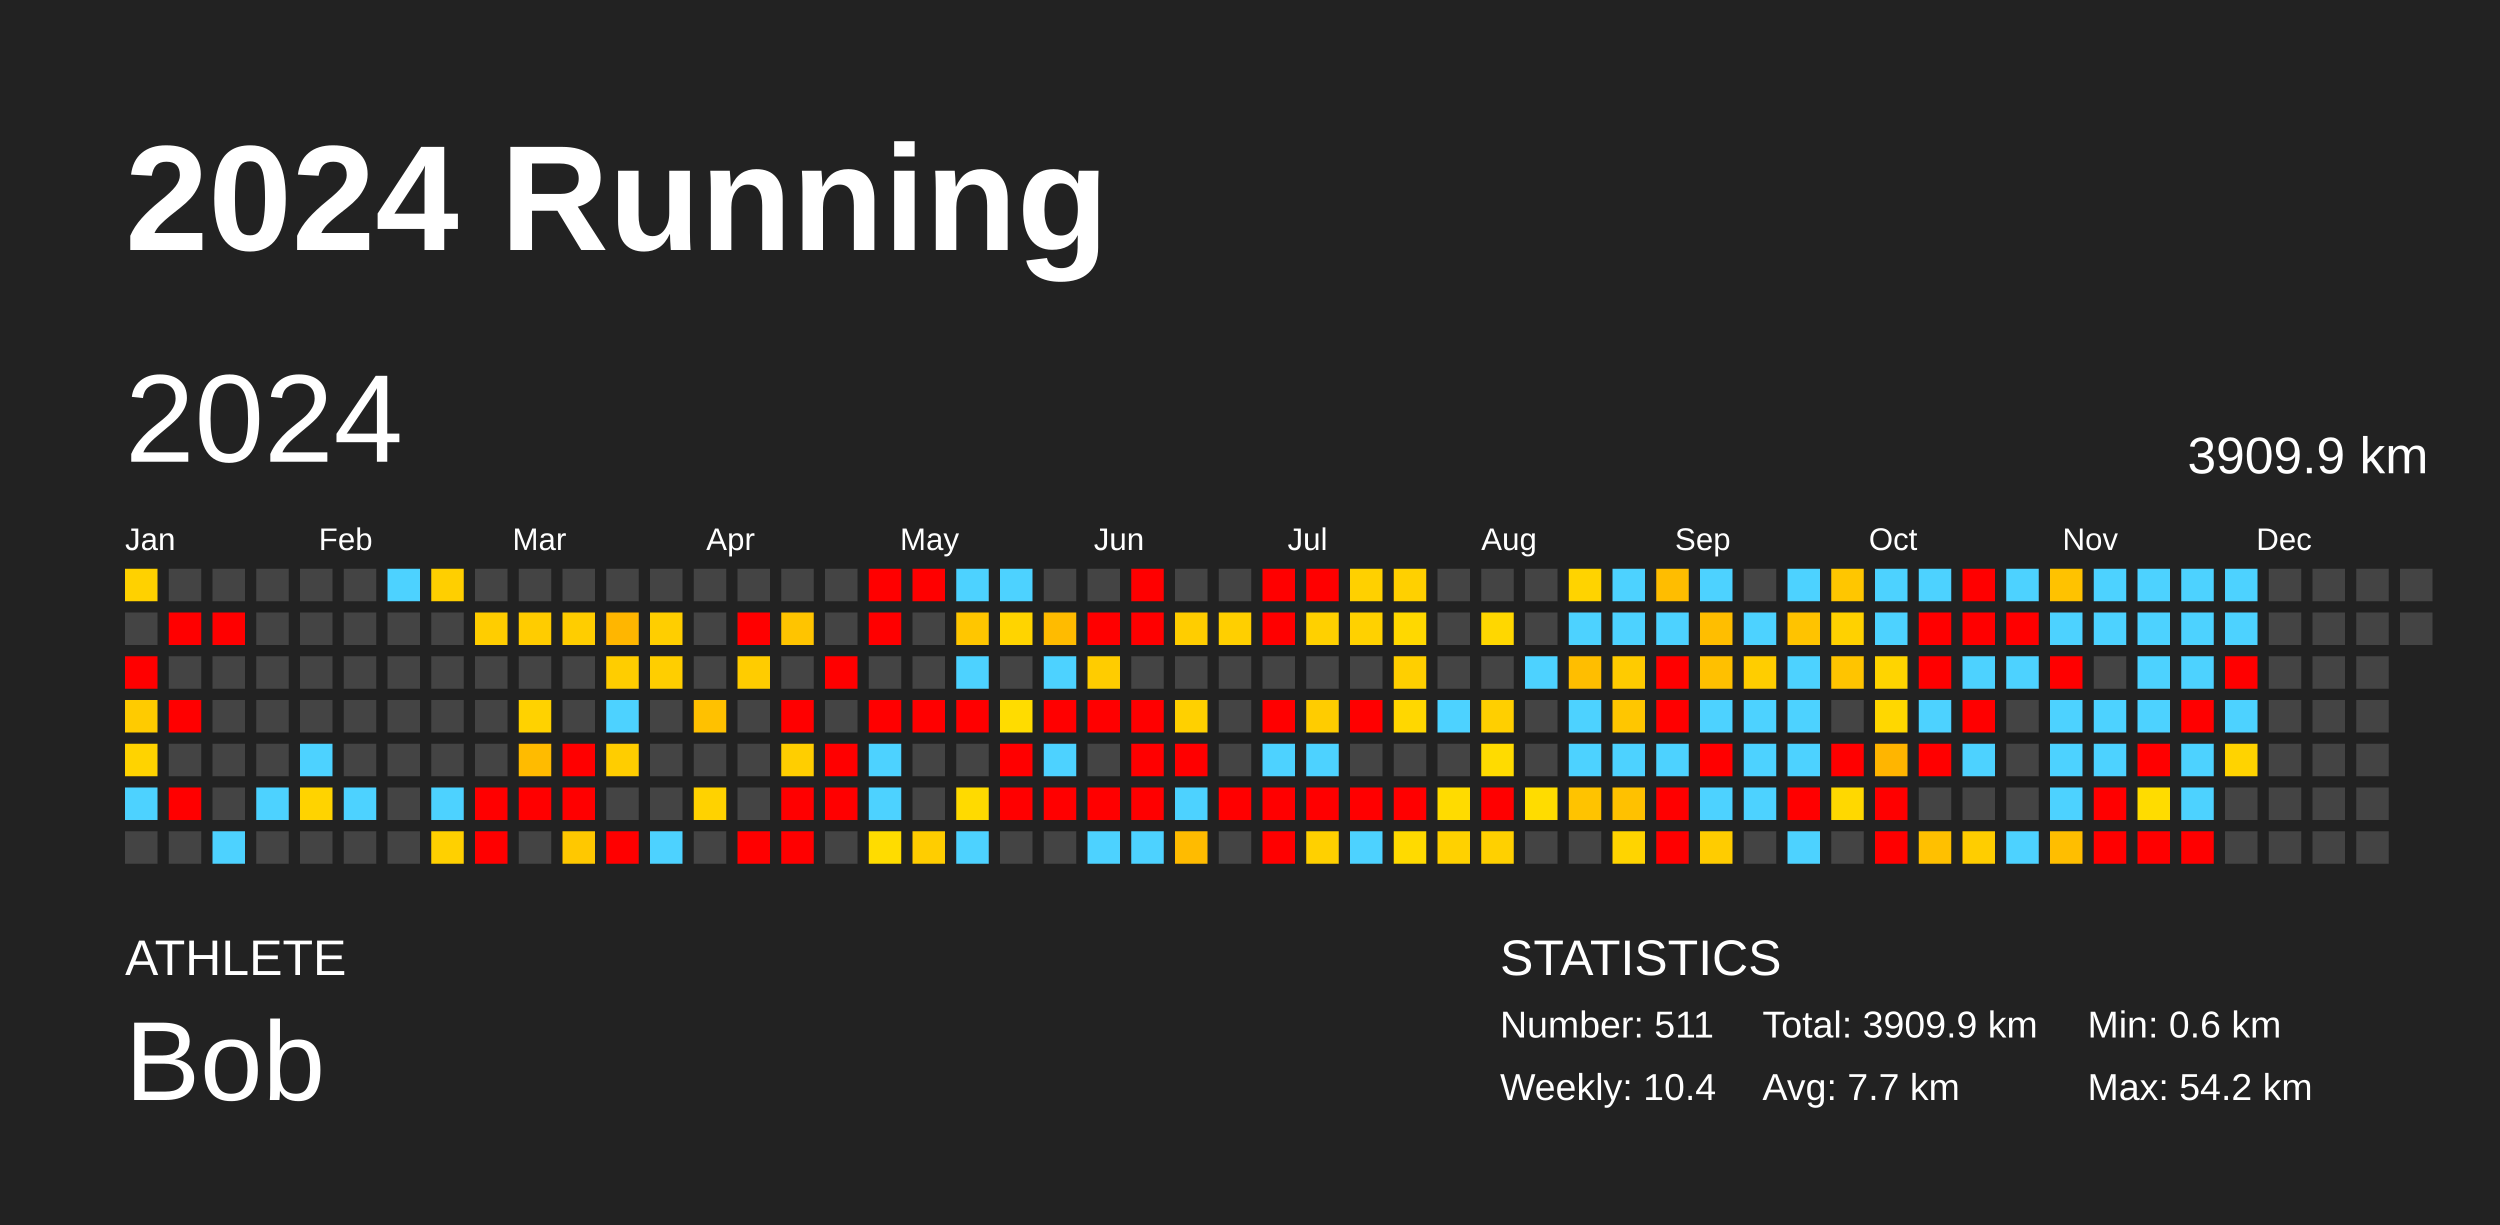
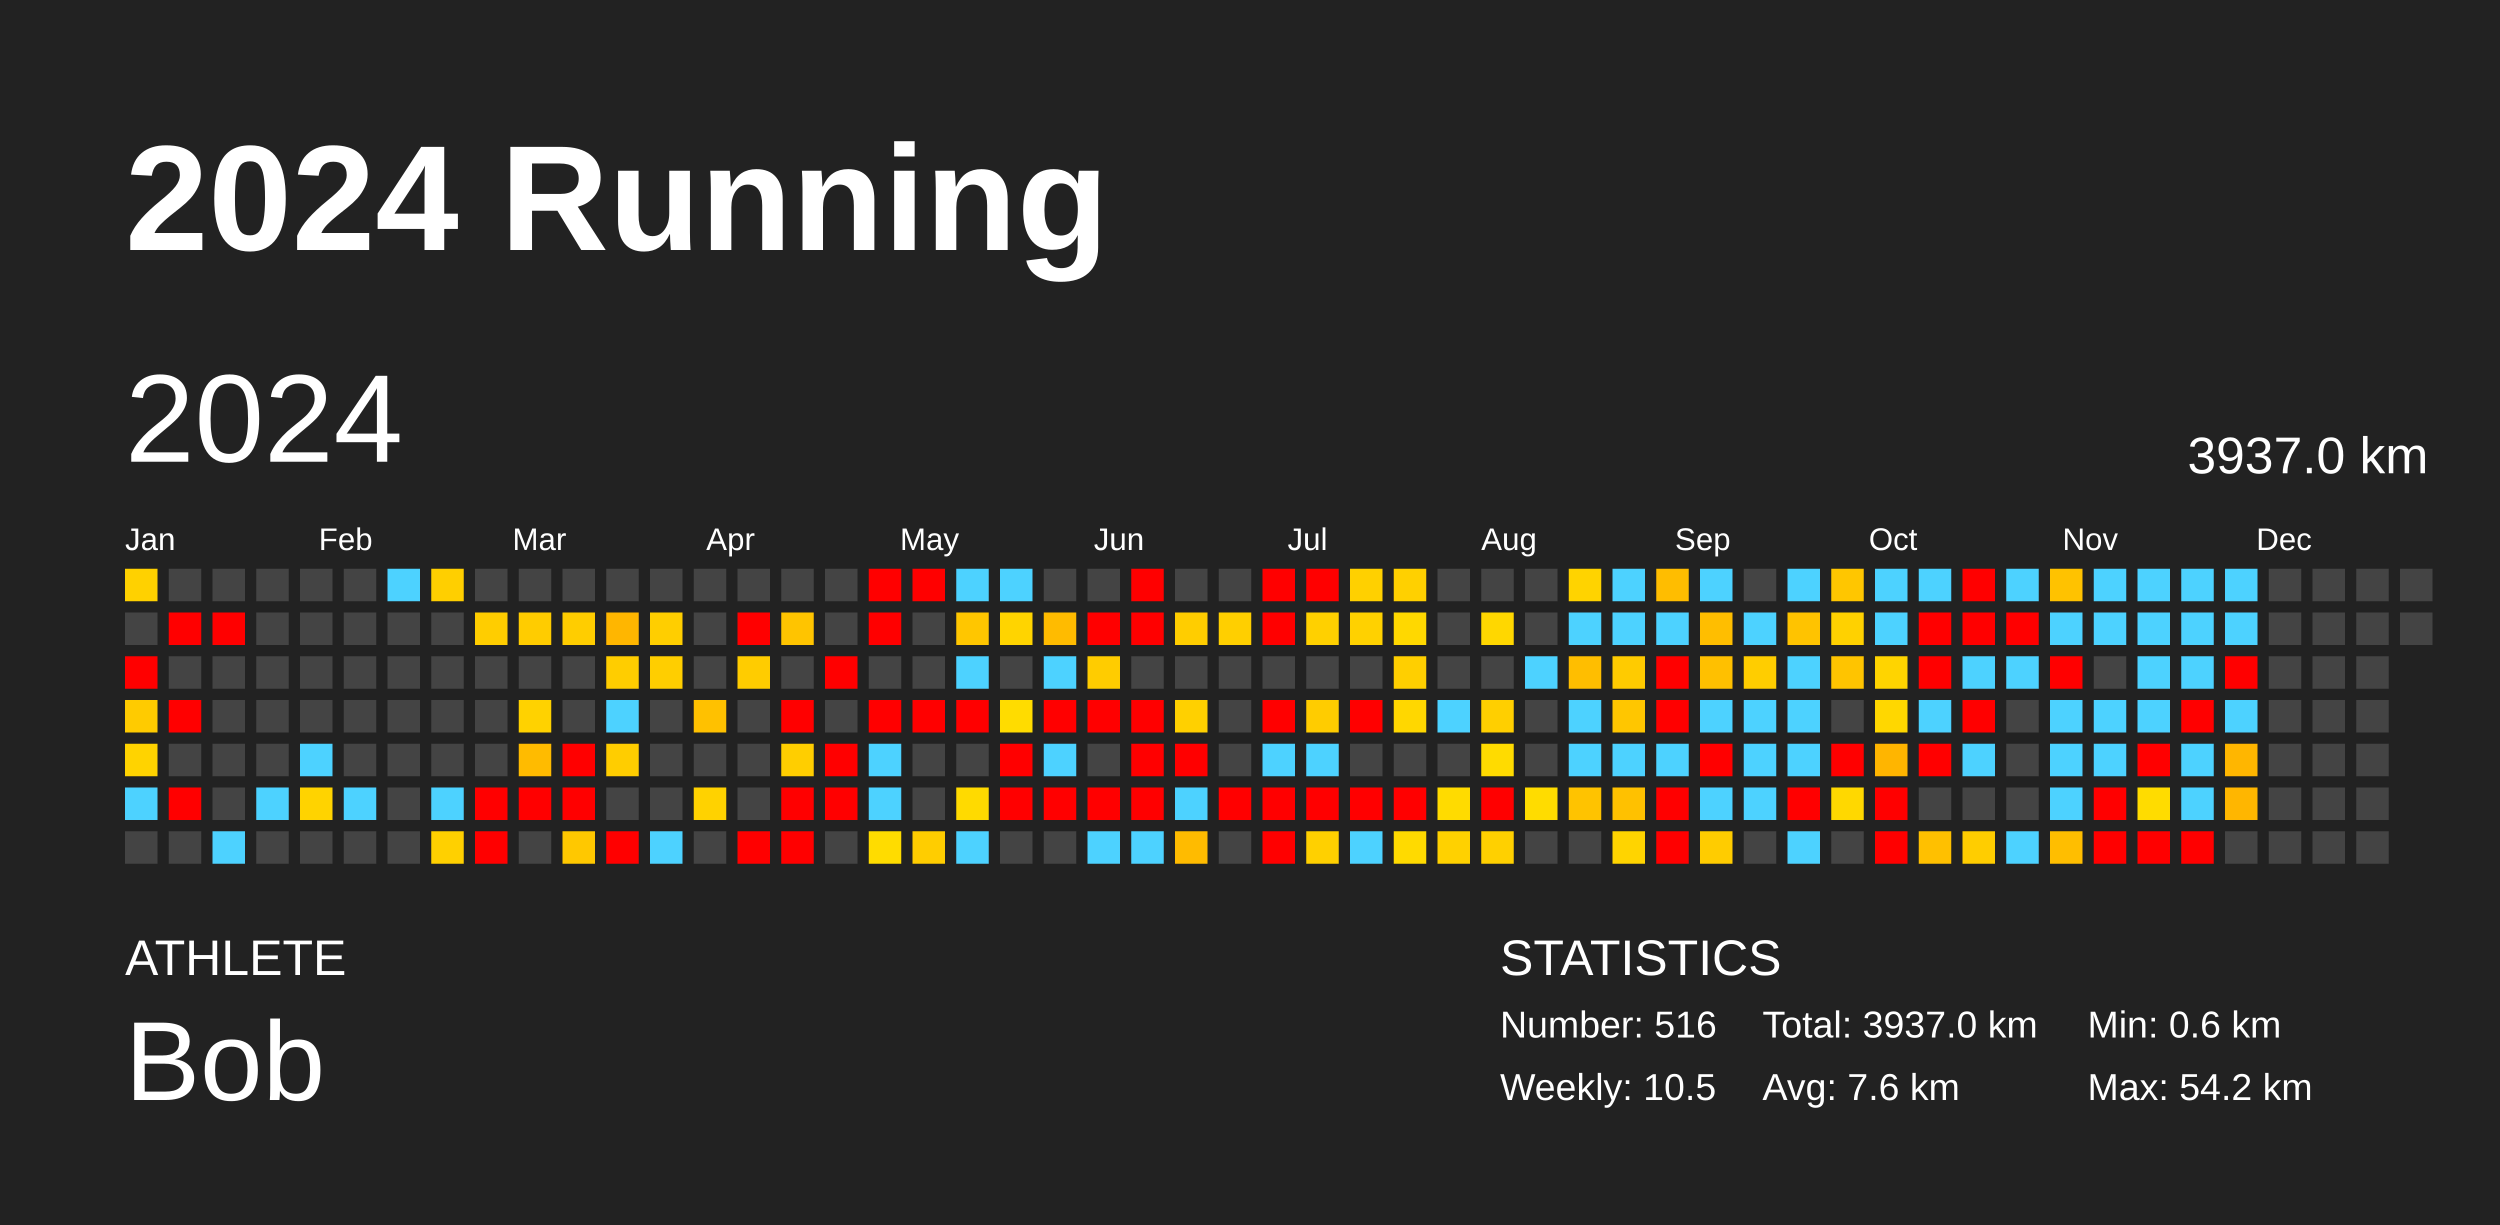
<svg xmlns="http://www.w3.org/2000/svg" baseProfile="full" height="98mm" version="1.1" viewBox="0,0,200,98" width="200mm">
  <defs />
  <rect fill="#222222" height="98" width="200" x="0" y="0" />
  <text fill="#FFFFFF" style="font-size:12px; font-family:Arial; font-weight:bold;" x="10" y="20">2024 Running</text>
  <text fill="#FFFFFF" style="font-size:4px; font-family:Arial" x="10" y="78">ATHLETE</text>
  <text fill="#FFFFFF" style="font-size:9px; font-family:Arial" x="10" y="88">Bob</text>
  <text fill="#FFFFFF" style="font-size:4px; font-family:Arial" x="120" y="78">STATISTICS</text>
-   <text fill="#FFFFFF" style="font-size:3px; font-family:Arial" x="120" y="83">Number: 511</text>
-   <text fill="#FFFFFF" style="font-size:3px; font-family:Arial" x="120" y="88">Weekly: 10.4</text>
-   <text fill="#FFFFFF" style="font-size:3px; font-family:Arial" x="141" y="83">Total: 3909.9 km</text>
-   <text fill="#FFFFFF" style="font-size:3px; font-family:Arial" x="141" y="88">Avg: 7.7 km</text>
+   <text fill="#FFFFFF" style="font-size:3px; font-family:Arial" x="120" y="83">Number: 516</text>
+   <text fill="#FFFFFF" style="font-size:3px; font-family:Arial" x="120" y="88">Weekly: 10.5</text>
+   <text fill="#FFFFFF" style="font-size:3px; font-family:Arial" x="141" y="83">Total: 3937.0 km</text>
+   <text fill="#FFFFFF" style="font-size:3px; font-family:Arial" x="141" y="88">Avg: 7.6 km</text>
  <text fill="#FFFFFF" style="font-size:3px; font-family:Arial" x="167" y="83">Min: 0.6 km</text>
  <text fill="#FFFFFF" style="font-size:3px; font-family:Arial" x="167" y="88">Max: 54.2 km</text>
  <text dominant-baseline="hanging" fill="#FFFFFF" style="font-size:10.0px; font-family:Arial;" x="10" y="30">2024</text>
-   <text dominant-baseline="hanging" fill="#FFFFFF" style="font-size:4.125px; font-family:Arial;" x="175" y="35">3909.9 km</text>
+   <text dominant-baseline="hanging" fill="#FFFFFF" style="font-size:4.125px; font-family:Arial;" x="175" y="35">3937.0 km</text>
  <text fill="#FFFFFF" style="font-size:2.5px; font-family:Arial" x="10.0" y="44">Jan</text>
  <text fill="#FFFFFF" style="font-size:2.5px; font-family:Arial" x="25.5" y="44">Feb</text>
  <text fill="#FFFFFF" style="font-size:2.5px; font-family:Arial" x="41.0" y="44">Mar</text>
  <text fill="#FFFFFF" style="font-size:2.5px; font-family:Arial" x="56.5" y="44">Apr</text>
  <text fill="#FFFFFF" style="font-size:2.5px; font-family:Arial" x="72.0" y="44">May</text>
  <text fill="#FFFFFF" style="font-size:2.5px; font-family:Arial" x="87.5" y="44">Jun</text>
  <text fill="#FFFFFF" style="font-size:2.5px; font-family:Arial" x="103.0" y="44">Jul</text>
  <text fill="#FFFFFF" style="font-size:2.5px; font-family:Arial" x="118.5" y="44">Aug</text>
  <text fill="#FFFFFF" style="font-size:2.5px; font-family:Arial" x="134.0" y="44">Sep</text>
  <text fill="#FFFFFF" style="font-size:2.5px; font-family:Arial" x="149.5" y="44">Oct</text>
  <text fill="#FFFFFF" style="font-size:2.5px; font-family:Arial" x="165.0" y="44">Nov</text>
  <text fill="#FFFFFF" style="font-size:2.5px; font-family:Arial" x="180.5" y="44">Dec</text>
  <rect fill="#ffd100" height="2.6" width="2.6" x="10.0" y="45.5" />
  <rect fill="#444444" height="2.6" width="2.6" x="10.0" y="49.0" />
  <rect fill="red" height="2.6" width="2.6" x="10.0" y="52.5" />
  <rect fill="#ffcb00" height="2.6" width="2.6" x="10.0" y="56.0" />
  <rect fill="#ffd300" height="2.6" width="2.6" x="10.0" y="59.5" />
  <rect fill="#4dd2ff" height="2.6" width="2.6" x="10.0" y="63.0" />
  <rect fill="#444444" height="2.6" width="2.6" x="10.0" y="66.5" />
  <rect fill="#444444" height="2.6" width="2.6" x="13.5" y="45.5" />
  <rect fill="red" height="2.6" width="2.6" x="13.5" y="49.0" />
  <rect fill="#444444" height="2.6" width="2.6" x="13.5" y="52.5" />
  <rect fill="red" height="2.6" width="2.6" x="13.5" y="56.0" />
  <rect fill="#444444" height="2.6" width="2.6" x="13.5" y="59.5" />
  <rect fill="red" height="2.6" width="2.6" x="13.5" y="63.0" />
  <rect fill="#444444" height="2.6" width="2.6" x="13.5" y="66.5" />
  <rect fill="#444444" height="2.6" width="2.6" x="17.0" y="45.5" />
  <rect fill="red" height="2.6" width="2.6" x="17.0" y="49.0" />
  <rect fill="#444444" height="2.6" width="2.6" x="17.0" y="52.5" />
  <rect fill="#444444" height="2.6" width="2.6" x="17.0" y="56.0" />
  <rect fill="#444444" height="2.6" width="2.6" x="17.0" y="59.5" />
  <rect fill="#444444" height="2.6" width="2.6" x="17.0" y="63.0" />
  <rect fill="#4dd2ff" height="2.6" width="2.6" x="17.0" y="66.5" />
  <rect fill="#444444" height="2.6" width="2.6" x="20.5" y="45.5" />
  <rect fill="#444444" height="2.6" width="2.6" x="20.5" y="49.0" />
  <rect fill="#444444" height="2.6" width="2.6" x="20.5" y="52.5" />
  <rect fill="#444444" height="2.6" width="2.6" x="20.5" y="56.0" />
  <rect fill="#444444" height="2.6" width="2.6" x="20.5" y="59.5" />
  <rect fill="#4dd2ff" height="2.6" width="2.6" x="20.5" y="63.0" />
  <rect fill="#444444" height="2.6" width="2.6" x="20.5" y="66.5" />
  <rect fill="#444444" height="2.6" width="2.6" x="24.0" y="45.5" />
  <rect fill="#444444" height="2.6" width="2.6" x="24.0" y="49.0" />
  <rect fill="#444444" height="2.6" width="2.6" x="24.0" y="52.5" />
  <rect fill="#444444" height="2.6" width="2.6" x="24.0" y="56.0" />
  <rect fill="#4dd2ff" height="2.6" width="2.6" x="24.0" y="59.5" />
  <rect fill="#ffd300" height="2.6" width="2.6" x="24.0" y="63.0" />
  <rect fill="#444444" height="2.6" width="2.6" x="24.0" y="66.5" />
  <rect fill="#444444" height="2.6" width="2.6" x="27.5" y="45.5" />
  <rect fill="#444444" height="2.6" width="2.6" x="27.5" y="49.0" />
  <rect fill="#444444" height="2.6" width="2.6" x="27.5" y="52.5" />
  <rect fill="#444444" height="2.6" width="2.6" x="27.5" y="56.0" />
  <rect fill="#444444" height="2.6" width="2.6" x="27.5" y="59.5" />
  <rect fill="#4dd2ff" height="2.6" width="2.6" x="27.5" y="63.0" />
  <rect fill="#444444" height="2.6" width="2.6" x="27.5" y="66.5" />
  <rect fill="#4dd2ff" height="2.6" width="2.6" x="31.0" y="45.5" />
  <rect fill="#444444" height="2.6" width="2.6" x="31.0" y="49.0" />
  <rect fill="#444444" height="2.6" width="2.6" x="31.0" y="52.5" />
  <rect fill="#444444" height="2.6" width="2.6" x="31.0" y="56.0" />
  <rect fill="#444444" height="2.6" width="2.6" x="31.0" y="59.5" />
  <rect fill="#444444" height="2.6" width="2.6" x="31.0" y="63.0" />
  <rect fill="#444444" height="2.6" width="2.6" x="31.0" y="66.5" />
  <rect fill="#ffcf00" height="2.6" width="2.6" x="34.5" y="45.5" />
  <rect fill="#444444" height="2.6" width="2.6" x="34.5" y="49.0" />
  <rect fill="#444444" height="2.6" width="2.6" x="34.5" y="52.5" />
  <rect fill="#444444" height="2.6" width="2.6" x="34.5" y="56.0" />
  <rect fill="#444444" height="2.6" width="2.6" x="34.5" y="59.5" />
  <rect fill="#4dd2ff" height="2.6" width="2.6" x="34.5" y="63.0" />
  <rect fill="#ffd000" height="2.6" width="2.6" x="34.5" y="66.5" />
  <rect fill="#444444" height="2.6" width="2.6" x="38.0" y="45.5" />
  <rect fill="#ffcd00" height="2.6" width="2.6" x="38.0" y="49.0" />
  <rect fill="#444444" height="2.6" width="2.6" x="38.0" y="52.5" />
  <rect fill="#444444" height="2.6" width="2.6" x="38.0" y="56.0" />
  <rect fill="#444444" height="2.6" width="2.6" x="38.0" y="59.5" />
  <rect fill="red" height="2.6" width="2.6" x="38.0" y="63.0" />
  <rect fill="red" height="2.6" width="2.6" x="38.0" y="66.5" />
  <rect fill="#444444" height="2.6" width="2.6" x="41.5" y="45.5" />
  <rect fill="#ffcc00" height="2.6" width="2.6" x="41.5" y="49.0" />
  <rect fill="#444444" height="2.6" width="2.6" x="41.5" y="52.5" />
  <rect fill="#ffd200" height="2.6" width="2.6" x="41.5" y="56.0" />
  <rect fill="#ffbb00" height="2.6" width="2.6" x="41.5" y="59.5" />
  <rect fill="red" height="2.6" width="2.6" x="41.5" y="63.0" />
  <rect fill="#444444" height="2.6" width="2.6" x="41.5" y="66.5" />
  <rect fill="#444444" height="2.6" width="2.6" x="45.0" y="45.5" />
  <rect fill="#ffcd00" height="2.6" width="2.6" x="45.0" y="49.0" />
  <rect fill="#444444" height="2.6" width="2.6" x="45.0" y="52.5" />
  <rect fill="#444444" height="2.6" width="2.6" x="45.0" y="56.0" />
  <rect fill="red" height="2.6" width="2.6" x="45.0" y="59.5" />
  <rect fill="red" height="2.6" width="2.6" x="45.0" y="63.0" />
  <rect fill="#ffc800" height="2.6" width="2.6" x="45.0" y="66.5" />
  <rect fill="#444444" height="2.6" width="2.6" x="48.5" y="45.5" />
  <rect fill="#ffb600" height="2.6" width="2.6" x="48.5" y="49.0" />
  <rect fill="#ffcd00" height="2.6" width="2.6" x="48.5" y="52.5" />
  <rect fill="#4dd2ff" height="2.6" width="2.6" x="48.5" y="56.0" />
  <rect fill="#ffcd00" height="2.6" width="2.6" x="48.5" y="59.5" />
  <rect fill="#444444" height="2.6" width="2.6" x="48.5" y="63.0" />
  <rect fill="red" height="2.6" width="2.6" x="48.5" y="66.5" />
  <rect fill="#444444" height="2.6" width="2.6" x="52.0" y="45.5" />
  <rect fill="#ffce00" height="2.6" width="2.6" x="52.0" y="49.0" />
  <rect fill="#ffce00" height="2.6" width="2.6" x="52.0" y="52.5" />
  <rect fill="#444444" height="2.6" width="2.6" x="52.0" y="56.0" />
  <rect fill="#444444" height="2.6" width="2.6" x="52.0" y="59.5" />
  <rect fill="#444444" height="2.6" width="2.6" x="52.0" y="63.0" />
  <rect fill="#4dd2ff" height="2.6" width="2.6" x="52.0" y="66.5" />
  <rect fill="#444444" height="2.6" width="2.6" x="55.5" y="45.5" />
  <rect fill="#444444" height="2.6" width="2.6" x="55.5" y="49.0" />
  <rect fill="#444444" height="2.6" width="2.6" x="55.5" y="52.5" />
  <rect fill="#ffc100" height="2.6" width="2.6" x="55.5" y="56.0" />
  <rect fill="#444444" height="2.6" width="2.6" x="55.5" y="59.5" />
  <rect fill="#ffd200" height="2.6" width="2.6" x="55.5" y="63.0" />
  <rect fill="#444444" height="2.6" width="2.6" x="55.5" y="66.5" />
  <rect fill="#444444" height="2.6" width="2.6" x="59.0" y="45.5" />
  <rect fill="red" height="2.6" width="2.6" x="59.0" y="49.0" />
  <rect fill="#ffcc00" height="2.6" width="2.6" x="59.0" y="52.5" />
  <rect fill="#444444" height="2.6" width="2.6" x="59.0" y="56.0" />
  <rect fill="#444444" height="2.6" width="2.6" x="59.0" y="59.5" />
  <rect fill="#444444" height="2.6" width="2.6" x="59.0" y="63.0" />
  <rect fill="red" height="2.6" width="2.6" x="59.0" y="66.5" />
  <rect fill="#444444" height="2.6" width="2.6" x="62.5" y="45.5" />
  <rect fill="#ffc400" height="2.6" width="2.6" x="62.5" y="49.0" />
  <rect fill="#444444" height="2.6" width="2.6" x="62.5" y="52.5" />
  <rect fill="red" height="2.6" width="2.6" x="62.5" y="56.0" />
  <rect fill="#ffce00" height="2.6" width="2.6" x="62.5" y="59.5" />
  <rect fill="red" height="2.6" width="2.6" x="62.5" y="63.0" />
  <rect fill="red" height="2.6" width="2.6" x="62.5" y="66.5" />
  <rect fill="#444444" height="2.6" width="2.6" x="66.0" y="45.5" />
  <rect fill="#444444" height="2.6" width="2.6" x="66.0" y="49.0" />
  <rect fill="red" height="2.6" width="2.6" x="66.0" y="52.5" />
  <rect fill="#444444" height="2.6" width="2.6" x="66.0" y="56.0" />
  <rect fill="red" height="2.6" width="2.6" x="66.0" y="59.5" />
  <rect fill="red" height="2.6" width="2.6" x="66.0" y="63.0" />
  <rect fill="#444444" height="2.6" width="2.6" x="66.0" y="66.5" />
  <rect fill="red" height="2.6" width="2.6" x="69.5" y="45.5" />
  <rect fill="red" height="2.6" width="2.6" x="69.5" y="49.0" />
  <rect fill="#444444" height="2.6" width="2.6" x="69.5" y="52.5" />
  <rect fill="red" height="2.6" width="2.6" x="69.5" y="56.0" />
  <rect fill="#4dd2ff" height="2.6" width="2.6" x="69.5" y="59.5" />
  <rect fill="#4dd2ff" height="2.6" width="2.6" x="69.5" y="63.0" />
  <rect fill="#ffdc00" height="2.6" width="2.6" x="69.5" y="66.5" />
  <rect fill="red" height="2.6" width="2.6" x="73.0" y="45.5" />
  <rect fill="#444444" height="2.6" width="2.6" x="73.0" y="49.0" />
  <rect fill="#444444" height="2.6" width="2.6" x="73.0" y="52.5" />
  <rect fill="red" height="2.6" width="2.6" x="73.0" y="56.0" />
  <rect fill="#444444" height="2.6" width="2.6" x="73.0" y="59.5" />
  <rect fill="#444444" height="2.6" width="2.6" x="73.0" y="63.0" />
  <rect fill="#ffcd00" height="2.6" width="2.6" x="73.0" y="66.5" />
  <rect fill="#4dd2ff" height="2.6" width="2.6" x="76.5" y="45.5" />
  <rect fill="#ffc600" height="2.6" width="2.6" x="76.5" y="49.0" />
  <rect fill="#4dd2ff" height="2.6" width="2.6" x="76.5" y="52.5" />
  <rect fill="red" height="2.6" width="2.6" x="76.5" y="56.0" />
  <rect fill="#444444" height="2.6" width="2.6" x="76.5" y="59.5" />
  <rect fill="#ffda00" height="2.6" width="2.6" x="76.5" y="63.0" />
  <rect fill="#4dd2ff" height="2.6" width="2.6" x="76.5" y="66.5" />
  <rect fill="#4dd2ff" height="2.6" width="2.6" x="80.0" y="45.5" />
  <rect fill="#ffd400" height="2.6" width="2.6" x="80.0" y="49.0" />
  <rect fill="#444444" height="2.6" width="2.6" x="80.0" y="52.5" />
  <rect fill="#ffdc00" height="2.6" width="2.6" x="80.0" y="56.0" />
  <rect fill="red" height="2.6" width="2.6" x="80.0" y="59.5" />
  <rect fill="red" height="2.6" width="2.6" x="80.0" y="63.0" />
  <rect fill="#444444" height="2.6" width="2.6" x="80.0" y="66.5" />
  <rect fill="#444444" height="2.6" width="2.6" x="83.5" y="45.5" />
  <rect fill="#ffbb00" height="2.6" width="2.6" x="83.5" y="49.0" />
  <rect fill="#4dd2ff" height="2.6" width="2.6" x="83.5" y="52.5" />
  <rect fill="red" height="2.6" width="2.6" x="83.5" y="56.0" />
  <rect fill="#4dd2ff" height="2.6" width="2.6" x="83.5" y="59.5" />
  <rect fill="red" height="2.6" width="2.6" x="83.5" y="63.0" />
  <rect fill="#444444" height="2.6" width="2.6" x="83.5" y="66.5" />
  <rect fill="#444444" height="2.6" width="2.6" x="87.0" y="45.5" />
  <rect fill="red" height="2.6" width="2.6" x="87.0" y="49.0" />
  <rect fill="#ffcc00" height="2.6" width="2.6" x="87.0" y="52.5" />
  <rect fill="red" height="2.6" width="2.6" x="87.0" y="56.0" />
  <rect fill="#444444" height="2.6" width="2.6" x="87.0" y="59.5" />
  <rect fill="red" height="2.6" width="2.6" x="87.0" y="63.0" />
  <rect fill="#4dd2ff" height="2.6" width="2.6" x="87.0" y="66.5" />
  <rect fill="red" height="2.6" width="2.6" x="90.5" y="45.5" />
  <rect fill="red" height="2.6" width="2.6" x="90.5" y="49.0" />
  <rect fill="#444444" height="2.6" width="2.6" x="90.5" y="52.5" />
  <rect fill="red" height="2.6" width="2.6" x="90.5" y="56.0" />
  <rect fill="red" height="2.6" width="2.6" x="90.5" y="59.5" />
  <rect fill="red" height="2.6" width="2.6" x="90.5" y="63.0" />
  <rect fill="#4dd2ff" height="2.6" width="2.6" x="90.5" y="66.5" />
  <rect fill="#444444" height="2.6" width="2.6" x="94.0" y="45.5" />
  <rect fill="#ffcd00" height="2.6" width="2.6" x="94.0" y="49.0" />
  <rect fill="#444444" height="2.6" width="2.6" x="94.0" y="52.5" />
  <rect fill="#ffd000" height="2.6" width="2.6" x="94.0" y="56.0" />
  <rect fill="red" height="2.6" width="2.6" x="94.0" y="59.5" />
  <rect fill="#4dd2ff" height="2.6" width="2.6" x="94.0" y="63.0" />
  <rect fill="#ffbb00" height="2.6" width="2.6" x="94.0" y="66.5" />
  <rect fill="#444444" height="2.6" width="2.6" x="97.5" y="45.5" />
  <rect fill="#ffcf00" height="2.6" width="2.6" x="97.5" y="49.0" />
  <rect fill="#444444" height="2.6" width="2.6" x="97.5" y="52.5" />
  <rect fill="#444444" height="2.6" width="2.6" x="97.5" y="56.0" />
  <rect fill="#444444" height="2.6" width="2.6" x="97.5" y="59.5" />
  <rect fill="red" height="2.6" width="2.6" x="97.5" y="63.0" />
  <rect fill="#444444" height="2.6" width="2.6" x="97.5" y="66.5" />
  <rect fill="red" height="2.6" width="2.6" x="101.0" y="45.5" />
  <rect fill="red" height="2.6" width="2.6" x="101.0" y="49.0" />
  <rect fill="#444444" height="2.6" width="2.6" x="101.0" y="52.5" />
  <rect fill="red" height="2.6" width="2.6" x="101.0" y="56.0" />
  <rect fill="#4dd2ff" height="2.6" width="2.6" x="101.0" y="59.5" />
  <rect fill="red" height="2.6" width="2.6" x="101.0" y="63.0" />
  <rect fill="red" height="2.6" width="2.6" x="101.0" y="66.5" />
  <rect fill="red" height="2.6" width="2.6" x="104.5" y="45.5" />
  <rect fill="#ffd000" height="2.6" width="2.6" x="104.5" y="49.0" />
  <rect fill="#444444" height="2.6" width="2.6" x="104.5" y="52.5" />
  <rect fill="#ffcc00" height="2.6" width="2.6" x="104.5" y="56.0" />
  <rect fill="#4dd2ff" height="2.6" width="2.6" x="104.5" y="59.5" />
  <rect fill="red" height="2.6" width="2.6" x="104.5" y="63.0" />
  <rect fill="#ffd000" height="2.6" width="2.6" x="104.5" y="66.5" />
  <rect fill="#ffd000" height="2.6" width="2.6" x="108.0" y="45.5" />
  <rect fill="#ffd100" height="2.6" width="2.6" x="108.0" y="49.0" />
  <rect fill="#444444" height="2.6" width="2.6" x="108.0" y="52.5" />
  <rect fill="red" height="2.6" width="2.6" x="108.0" y="56.0" />
  <rect fill="#444444" height="2.6" width="2.6" x="108.0" y="59.5" />
  <rect fill="red" height="2.6" width="2.6" x="108.0" y="63.0" />
  <rect fill="#4dd2ff" height="2.6" width="2.6" x="108.0" y="66.5" />
  <rect fill="#ffd000" height="2.6" width="2.6" x="111.5" y="45.5" />
  <rect fill="#ffd800" height="2.6" width="2.6" x="111.5" y="49.0" />
  <rect fill="#ffcf00" height="2.6" width="2.6" x="111.5" y="52.5" />
  <rect fill="#ffd700" height="2.6" width="2.6" x="111.5" y="56.0" />
  <rect fill="#444444" height="2.6" width="2.6" x="111.5" y="59.5" />
  <rect fill="red" height="2.6" width="2.6" x="111.5" y="63.0" />
  <rect fill="#ffda00" height="2.6" width="2.6" x="111.5" y="66.5" />
  <rect fill="#444444" height="2.6" width="2.6" x="115.0" y="45.5" />
  <rect fill="#444444" height="2.6" width="2.6" x="115.0" y="49.0" />
  <rect fill="#444444" height="2.6" width="2.6" x="115.0" y="52.5" />
  <rect fill="#4dd2ff" height="2.6" width="2.6" x="115.0" y="56.0" />
  <rect fill="#444444" height="2.6" width="2.6" x="115.0" y="59.5" />
  <rect fill="#ffdb00" height="2.6" width="2.6" x="115.0" y="63.0" />
  <rect fill="#ffd100" height="2.6" width="2.6" x="115.0" y="66.5" />
  <rect fill="#444444" height="2.6" width="2.6" x="118.5" y="45.5" />
  <rect fill="#ffd700" height="2.6" width="2.6" x="118.5" y="49.0" />
  <rect fill="#444444" height="2.6" width="2.6" x="118.5" y="52.5" />
  <rect fill="#ffcf00" height="2.6" width="2.6" x="118.5" y="56.0" />
  <rect fill="#ffdb00" height="2.6" width="2.6" x="118.5" y="59.5" />
  <rect fill="red" height="2.6" width="2.6" x="118.5" y="63.0" />
  <rect fill="#ffd000" height="2.6" width="2.6" x="118.5" y="66.5" />
  <rect fill="#444444" height="2.6" width="2.6" x="122.0" y="45.5" />
  <rect fill="#444444" height="2.6" width="2.6" x="122.0" y="49.0" />
  <rect fill="#4dd2ff" height="2.6" width="2.6" x="122.0" y="52.5" />
  <rect fill="#444444" height="2.6" width="2.6" x="122.0" y="56.0" />
  <rect fill="#444444" height="2.6" width="2.6" x="122.0" y="59.5" />
  <rect fill="#ffdc00" height="2.6" width="2.6" x="122.0" y="63.0" />
  <rect fill="#444444" height="2.6" width="2.6" x="122.0" y="66.5" />
  <rect fill="#ffd300" height="2.6" width="2.6" x="125.5" y="45.5" />
  <rect fill="#4dd2ff" height="2.6" width="2.6" x="125.5" y="49.0" />
  <rect fill="#ffbe00" height="2.6" width="2.6" x="125.5" y="52.5" />
  <rect fill="#4dd2ff" height="2.6" width="2.6" x="125.5" y="56.0" />
  <rect fill="#4dd2ff" height="2.6" width="2.6" x="125.5" y="59.5" />
  <rect fill="#ffc300" height="2.6" width="2.6" x="125.5" y="63.0" />
  <rect fill="#444444" height="2.6" width="2.6" x="125.5" y="66.5" />
  <rect fill="#4dd2ff" height="2.6" width="2.6" x="129.0" y="45.5" />
  <rect fill="#4dd2ff" height="2.6" width="2.6" x="129.0" y="49.0" />
  <rect fill="#ffcb00" height="2.6" width="2.6" x="129.0" y="52.5" />
  <rect fill="#ffc600" height="2.6" width="2.6" x="129.0" y="56.0" />
  <rect fill="#4dd2ff" height="2.6" width="2.6" x="129.0" y="59.5" />
  <rect fill="#ffc100" height="2.6" width="2.6" x="129.0" y="63.0" />
  <rect fill="#ffd400" height="2.6" width="2.6" x="129.0" y="66.5" />
  <rect fill="#ffbd00" height="2.6" width="2.6" x="132.5" y="45.5" />
  <rect fill="#4dd2ff" height="2.6" width="2.6" x="132.5" y="49.0" />
  <rect fill="red" height="2.6" width="2.6" x="132.5" y="52.5" />
  <rect fill="red" height="2.6" width="2.6" x="132.5" y="56.0" />
  <rect fill="#4dd2ff" height="2.6" width="2.6" x="132.5" y="59.5" />
  <rect fill="red" height="2.6" width="2.6" x="132.5" y="63.0" />
  <rect fill="red" height="2.6" width="2.6" x="132.5" y="66.5" />
  <rect fill="#4dd2ff" height="2.6" width="2.6" x="136.0" y="45.5" />
  <rect fill="#ffbe00" height="2.6" width="2.6" x="136.0" y="49.0" />
  <rect fill="#ffc000" height="2.6" width="2.6" x="136.0" y="52.5" />
  <rect fill="#4dd2ff" height="2.6" width="2.6" x="136.0" y="56.0" />
  <rect fill="red" height="2.6" width="2.6" x="136.0" y="59.5" />
  <rect fill="#4dd2ff" height="2.6" width="2.6" x="136.0" y="63.0" />
  <rect fill="#ffcc00" height="2.6" width="2.6" x="136.0" y="66.5" />
  <rect fill="#444444" height="2.6" width="2.6" x="139.5" y="45.5" />
  <rect fill="#4dd2ff" height="2.6" width="2.6" x="139.5" y="49.0" />
  <rect fill="#ffcd00" height="2.6" width="2.6" x="139.5" y="52.5" />
  <rect fill="#4dd2ff" height="2.6" width="2.6" x="139.5" y="56.0" />
  <rect fill="#4dd2ff" height="2.6" width="2.6" x="139.5" y="59.5" />
  <rect fill="#4dd2ff" height="2.6" width="2.6" x="139.5" y="63.0" />
  <rect fill="#444444" height="2.6" width="2.6" x="139.5" y="66.5" />
  <rect fill="#4dd2ff" height="2.6" width="2.6" x="143.0" y="45.5" />
  <rect fill="#ffc300" height="2.6" width="2.6" x="143.0" y="49.0" />
  <rect fill="#4dd2ff" height="2.6" width="2.6" x="143.0" y="52.5" />
  <rect fill="#4dd2ff" height="2.6" width="2.6" x="143.0" y="56.0" />
  <rect fill="#4dd2ff" height="2.6" width="2.6" x="143.0" y="59.5" />
  <rect fill="red" height="2.6" width="2.6" x="143.0" y="63.0" />
  <rect fill="#4dd2ff" height="2.6" width="2.6" x="143.0" y="66.5" />
  <rect fill="#ffc600" height="2.6" width="2.6" x="146.5" y="45.5" />
  <rect fill="#ffd100" height="2.6" width="2.6" x="146.5" y="49.0" />
  <rect fill="#ffc400" height="2.6" width="2.6" x="146.5" y="52.5" />
  <rect fill="#444444" height="2.6" width="2.6" x="146.5" y="56.0" />
  <rect fill="red" height="2.6" width="2.6" x="146.5" y="59.5" />
  <rect fill="#ffd800" height="2.6" width="2.6" x="146.5" y="63.0" />
  <rect fill="#444444" height="2.6" width="2.6" x="146.5" y="66.5" />
  <rect fill="#4dd2ff" height="2.6" width="2.6" x="150.0" y="45.5" />
  <rect fill="#4dd2ff" height="2.6" width="2.6" x="150.0" y="49.0" />
  <rect fill="#ffd400" height="2.6" width="2.6" x="150.0" y="52.5" />
  <rect fill="#ffd700" height="2.6" width="2.6" x="150.0" y="56.0" />
  <rect fill="#ffb500" height="2.6" width="2.6" x="150.0" y="59.5" />
  <rect fill="red" height="2.6" width="2.6" x="150.0" y="63.0" />
  <rect fill="red" height="2.6" width="2.6" x="150.0" y="66.5" />
  <rect fill="#4dd2ff" height="2.6" width="2.6" x="153.5" y="45.5" />
  <rect fill="red" height="2.6" width="2.6" x="153.5" y="49.0" />
  <rect fill="red" height="2.6" width="2.6" x="153.5" y="52.5" />
  <rect fill="#4dd2ff" height="2.6" width="2.6" x="153.5" y="56.0" />
  <rect fill="red" height="2.6" width="2.6" x="153.5" y="59.5" />
  <rect fill="#444444" height="2.6" width="2.6" x="153.5" y="63.0" />
  <rect fill="#ffc000" height="2.6" width="2.6" x="153.5" y="66.5" />
  <rect fill="red" height="2.6" width="2.6" x="157.0" y="45.5" />
  <rect fill="red" height="2.6" width="2.6" x="157.0" y="49.0" />
  <rect fill="#4dd2ff" height="2.6" width="2.6" x="157.0" y="52.5" />
  <rect fill="red" height="2.6" width="2.6" x="157.0" y="56.0" />
  <rect fill="#4dd2ff" height="2.6" width="2.6" x="157.0" y="59.5" />
  <rect fill="#444444" height="2.6" width="2.6" x="157.0" y="63.0" />
  <rect fill="#ffcd00" height="2.6" width="2.6" x="157.0" y="66.5" />
  <rect fill="#4dd2ff" height="2.6" width="2.6" x="160.5" y="45.5" />
  <rect fill="red" height="2.6" width="2.6" x="160.5" y="49.0" />
  <rect fill="#4dd2ff" height="2.6" width="2.6" x="160.5" y="52.5" />
  <rect fill="#444444" height="2.6" width="2.6" x="160.5" y="56.0" />
  <rect fill="#444444" height="2.6" width="2.6" x="160.5" y="59.5" />
  <rect fill="#444444" height="2.6" width="2.6" x="160.5" y="63.0" />
  <rect fill="#4dd2ff" height="2.6" width="2.6" x="160.5" y="66.5" />
  <rect fill="#ffc200" height="2.6" width="2.6" x="164.0" y="45.5" />
  <rect fill="#4dd2ff" height="2.6" width="2.6" x="164.0" y="49.0" />
  <rect fill="red" height="2.6" width="2.6" x="164.0" y="52.5" />
  <rect fill="#4dd2ff" height="2.6" width="2.6" x="164.0" y="56.0" />
  <rect fill="#4dd2ff" height="2.6" width="2.6" x="164.0" y="59.5" />
  <rect fill="#4dd2ff" height="2.6" width="2.6" x="164.0" y="63.0" />
  <rect fill="#ffbe00" height="2.6" width="2.6" x="164.0" y="66.5" />
  <rect fill="#4dd2ff" height="2.6" width="2.6" x="167.5" y="45.5" />
  <rect fill="#4dd2ff" height="2.6" width="2.6" x="167.5" y="49.0" />
  <rect fill="#444444" height="2.6" width="2.6" x="167.5" y="52.5" />
  <rect fill="#4dd2ff" height="2.6" width="2.6" x="167.5" y="56.0" />
  <rect fill="#4dd2ff" height="2.6" width="2.6" x="167.5" y="59.5" />
  <rect fill="red" height="2.6" width="2.6" x="167.5" y="63.0" />
  <rect fill="red" height="2.6" width="2.6" x="167.5" y="66.5" />
  <rect fill="#4dd2ff" height="2.6" width="2.6" x="171.0" y="45.5" />
  <rect fill="#4dd2ff" height="2.6" width="2.6" x="171.0" y="49.0" />
  <rect fill="#4dd2ff" height="2.6" width="2.6" x="171.0" y="52.5" />
  <rect fill="#4dd2ff" height="2.6" width="2.6" x="171.0" y="56.0" />
  <rect fill="red" height="2.6" width="2.6" x="171.0" y="59.5" />
  <rect fill="#ffdc00" height="2.6" width="2.6" x="171.0" y="63.0" />
  <rect fill="red" height="2.6" width="2.6" x="171.0" y="66.5" />
  <rect fill="#4dd2ff" height="2.6" width="2.6" x="174.5" y="45.5" />
  <rect fill="#4dd2ff" height="2.6" width="2.6" x="174.5" y="49.0" />
  <rect fill="#4dd2ff" height="2.6" width="2.6" x="174.5" y="52.5" />
  <rect fill="red" height="2.6" width="2.6" x="174.5" y="56.0" />
  <rect fill="#4dd2ff" height="2.6" width="2.6" x="174.5" y="59.5" />
  <rect fill="#4dd2ff" height="2.6" width="2.6" x="174.5" y="63.0" />
  <rect fill="red" height="2.6" width="2.6" x="174.5" y="66.5" />
  <rect fill="#4dd2ff" height="2.6" width="2.6" x="178.0" y="45.5" />
  <rect fill="#4dd2ff" height="2.6" width="2.6" x="178.0" y="49.0" />
  <rect fill="red" height="2.6" width="2.6" x="178.0" y="52.5" />
  <rect fill="#4dd2ff" height="2.6" width="2.6" x="178.0" y="56.0" />
-   <rect fill="#ffd300" height="2.6" width="2.6" x="178.0" y="59.5" />
-   <rect fill="#444444" height="2.6" width="2.6" x="178.0" y="63.0" />
+   <rect fill="#ffb600" height="2.6" width="2.6" x="178.0" y="59.5" />
+   <rect fill="#ffb600" height="2.6" width="2.6" x="178.0" y="63.0" />
  <rect fill="#444444" height="2.6" width="2.6" x="178.0" y="66.5" />
  <rect fill="#444444" height="2.6" width="2.6" x="181.5" y="45.5" />
  <rect fill="#444444" height="2.6" width="2.6" x="181.5" y="49.0" />
  <rect fill="#444444" height="2.6" width="2.6" x="181.5" y="52.5" />
  <rect fill="#444444" height="2.6" width="2.6" x="181.5" y="56.0" />
  <rect fill="#444444" height="2.6" width="2.6" x="181.5" y="59.5" />
  <rect fill="#444444" height="2.6" width="2.6" x="181.5" y="63.0" />
  <rect fill="#444444" height="2.6" width="2.6" x="181.5" y="66.5" />
  <rect fill="#444444" height="2.6" width="2.6" x="185.0" y="45.5" />
  <rect fill="#444444" height="2.6" width="2.6" x="185.0" y="49.0" />
  <rect fill="#444444" height="2.6" width="2.6" x="185.0" y="52.5" />
  <rect fill="#444444" height="2.6" width="2.6" x="185.0" y="56.0" />
  <rect fill="#444444" height="2.6" width="2.6" x="185.0" y="59.5" />
  <rect fill="#444444" height="2.6" width="2.6" x="185.0" y="63.0" />
  <rect fill="#444444" height="2.6" width="2.6" x="185.0" y="66.5" />
  <rect fill="#444444" height="2.6" width="2.6" x="188.5" y="45.5" />
  <rect fill="#444444" height="2.6" width="2.6" x="188.5" y="49.0" />
  <rect fill="#444444" height="2.6" width="2.6" x="188.5" y="52.5" />
  <rect fill="#444444" height="2.6" width="2.6" x="188.5" y="56.0" />
  <rect fill="#444444" height="2.6" width="2.6" x="188.5" y="59.5" />
  <rect fill="#444444" height="2.6" width="2.6" x="188.5" y="63.0" />
  <rect fill="#444444" height="2.6" width="2.6" x="188.5" y="66.5" />
  <rect fill="#444444" height="2.6" width="2.6" x="192.0" y="45.5" />
  <rect fill="#444444" height="2.6" width="2.6" x="192.0" y="49.0" />
</svg>
